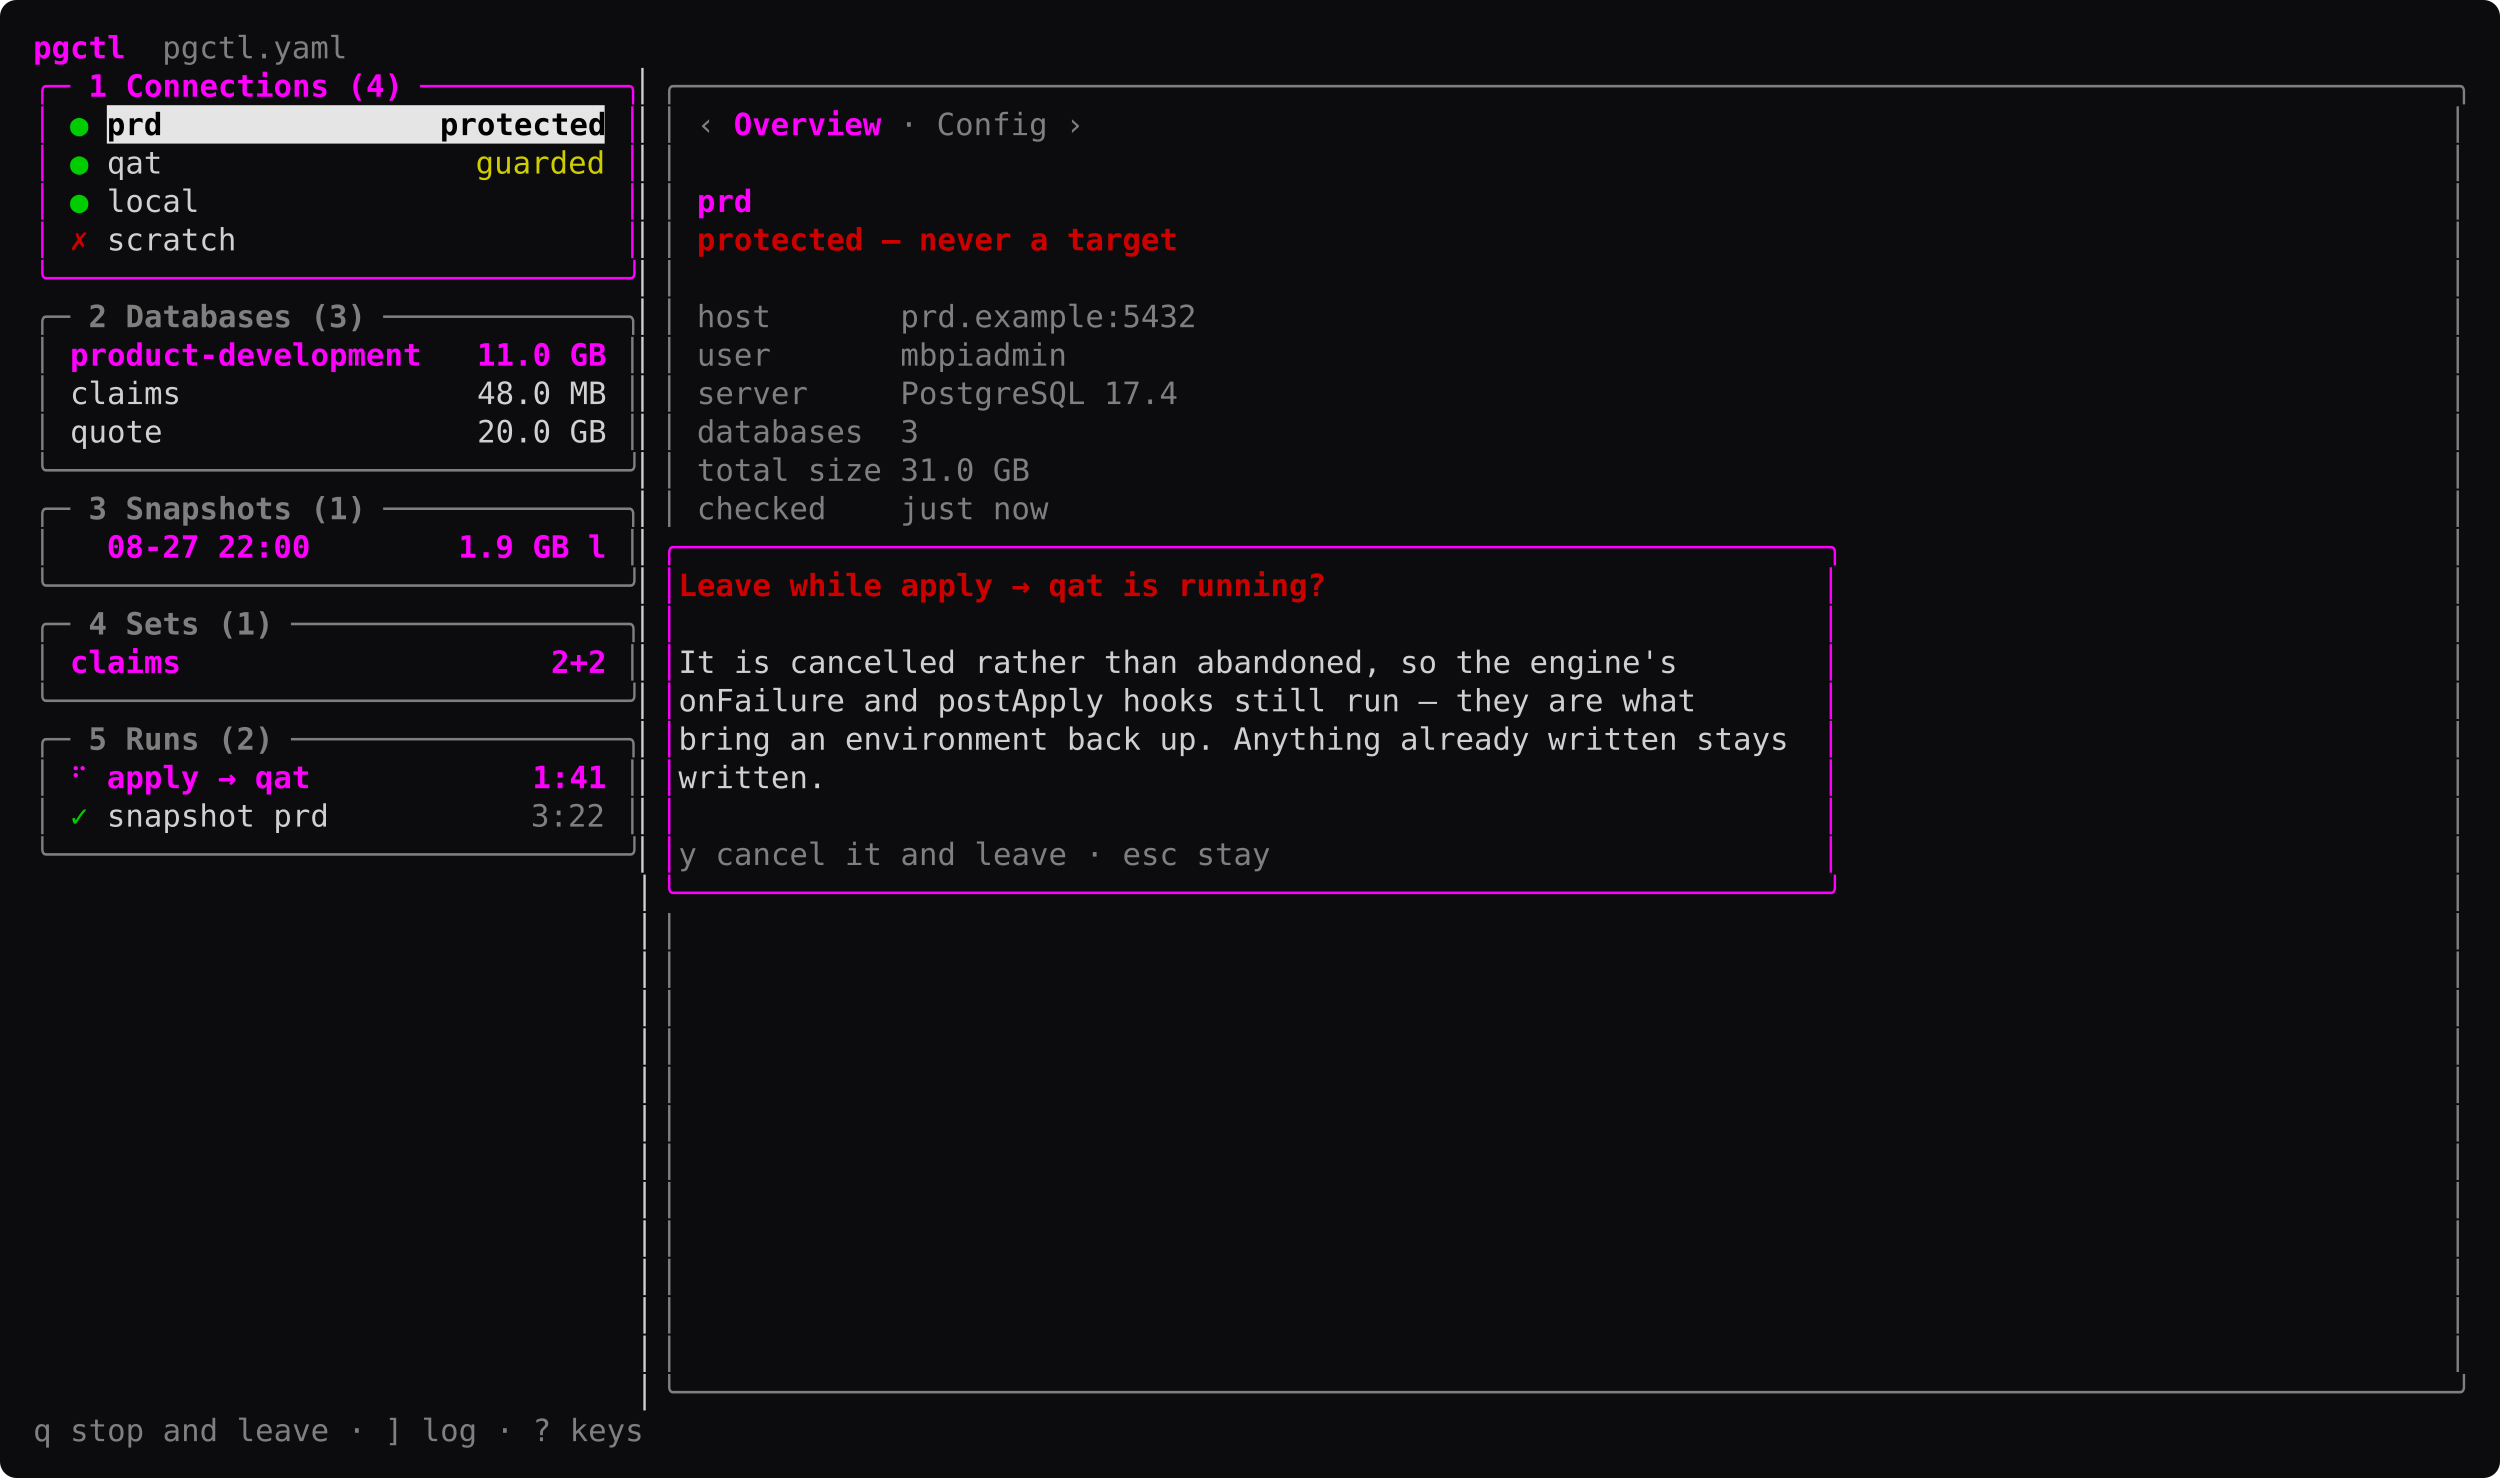
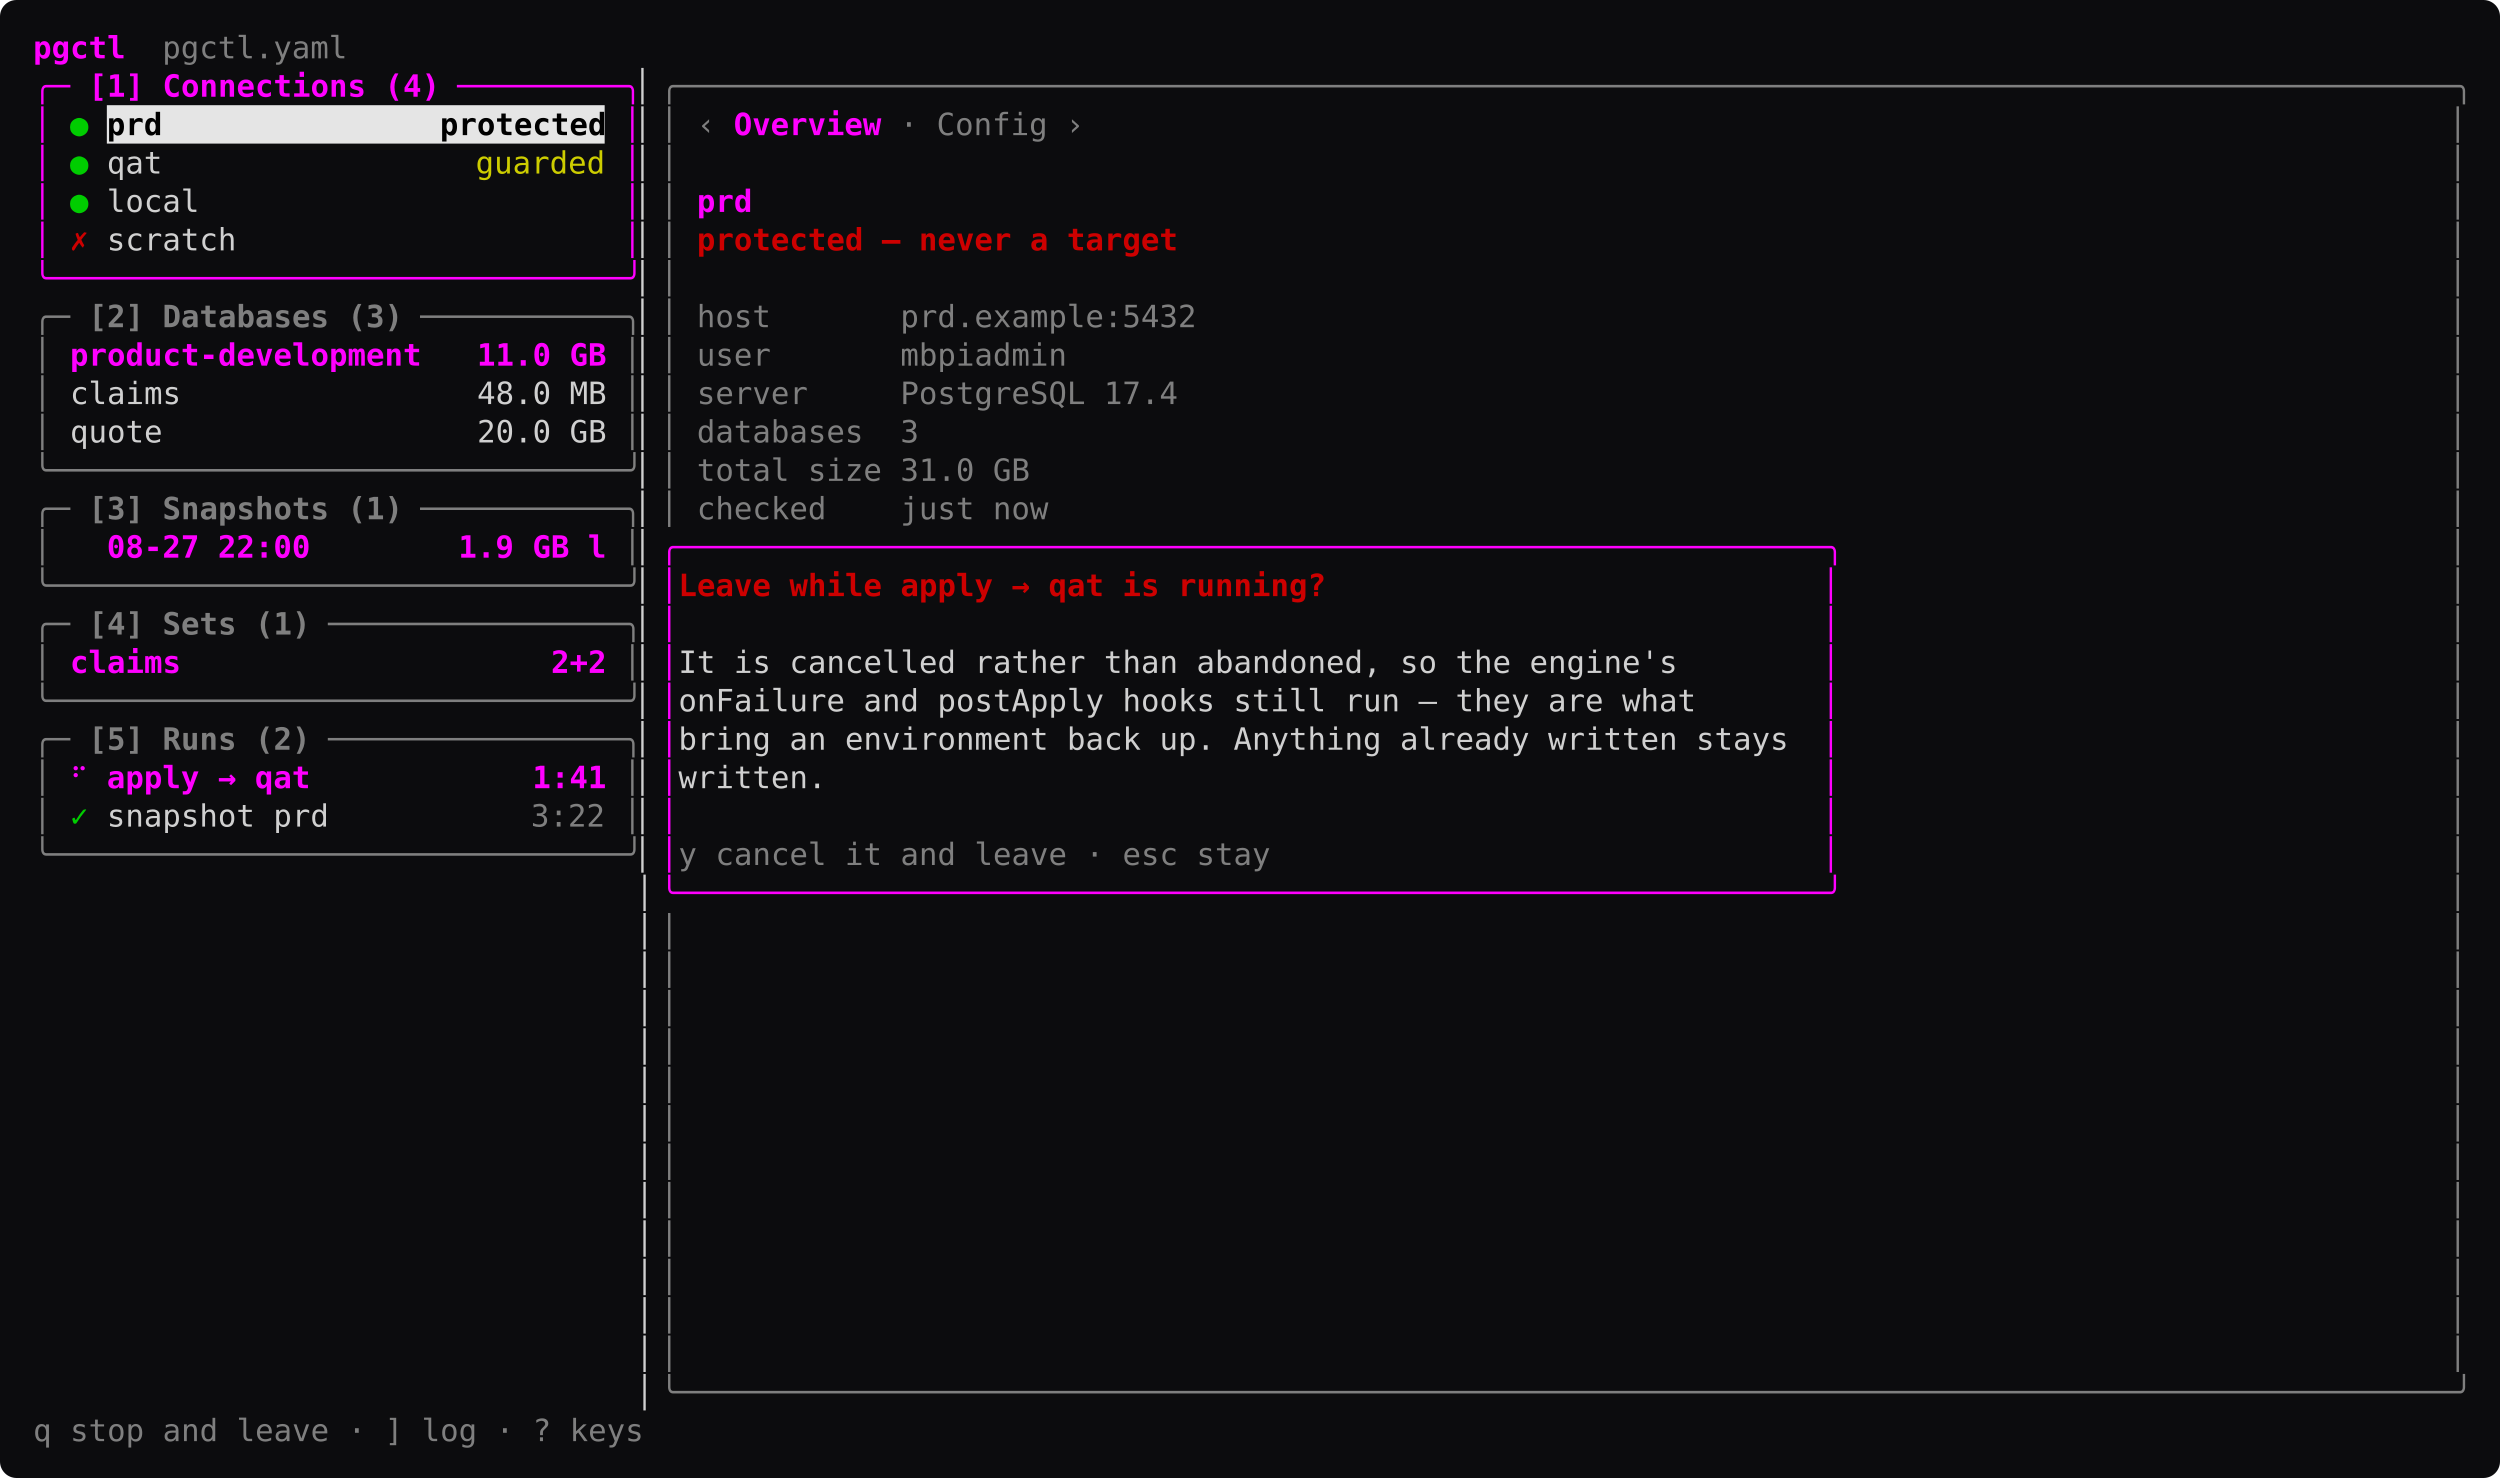
<svg xmlns="http://www.w3.org/2000/svg" width="1057.6" height="625.25" viewBox="0 0 1057.6 625.25" font-family="ui-monospace, 'SF Mono', SFMono-Regular, Menlo, Consolas, 'DejaVu Sans Mono', monospace" font-size="13" role="img">
  <rect width="1057.6" height="625.25" rx="7" fill="#0c0c0e" />
  <rect x="45.2" y="44.5" width="210.6" height="16.25" fill="#e5e5e5" />
  <text x="14" y="24.68" textLength="39" lengthAdjust="spacing" fill="#ff00ff" font-weight="600" xml:space="preserve">pgctl</text>
  <text x="53" y="24.68" textLength="93.6" lengthAdjust="spacing" fill="#7f7f7f" xml:space="preserve">  pgctl.yaml</text>
  <text x="14" y="40.92" textLength="15.6" lengthAdjust="spacing" fill="#ff00ff" xml:space="preserve">╭─</text>
-   <text x="29.6" y="40.92" textLength="140.4" lengthAdjust="spacing" fill="#ff00ff" font-weight="600" xml:space="preserve"> 1 Connections (4)</text>
-   <text x="177.8" y="40.92" textLength="93.6" lengthAdjust="spacing" fill="#ff00ff" xml:space="preserve">───────────╮</text>
+   <text x="29.6" y="40.92" textLength="156" lengthAdjust="spacing" fill="#ff00ff" font-weight="600" xml:space="preserve"> [1] Connections (4)</text>
+   <text x="193.4" y="40.92" textLength="78" lengthAdjust="spacing" fill="#ff00ff" xml:space="preserve">─────────╮</text>
  <text x="271.4" y="40.92" textLength="7.8" lengthAdjust="spacing" fill="#d0d0d0" xml:space="preserve">▏</text>
  <text x="279.2" y="40.92" textLength="764.4" lengthAdjust="spacing" fill="#7f7f7f" xml:space="preserve">╭────────────────────────────────────────────────────────────────────────────────────────────────╮</text>
  <text x="14" y="57.17" textLength="7.8" lengthAdjust="spacing" fill="#ff00ff" xml:space="preserve">│</text>
  <text x="29.6" y="57.17" textLength="7.8" lengthAdjust="spacing" fill="#00cd00" xml:space="preserve">●</text>
  <text x="45.2" y="57.17" textLength="210.6" lengthAdjust="spacing" fill="#000000" font-weight="600" xml:space="preserve">prd               protected</text>
  <text x="263.6" y="57.17" textLength="7.8" lengthAdjust="spacing" fill="#ff00ff" xml:space="preserve">│</text>
  <text x="271.4" y="57.17" textLength="7.8" lengthAdjust="spacing" fill="#d0d0d0" xml:space="preserve">▏</text>
  <text x="279.2" y="57.17" textLength="7.8" lengthAdjust="spacing" fill="#7f7f7f" xml:space="preserve">│</text>
  <text x="294.8" y="57.17" textLength="7.8" lengthAdjust="spacing" fill="#7f7f7f" xml:space="preserve">‹</text>
  <text x="310.4" y="57.17" textLength="7.8" lengthAdjust="spacing" fill="#ff00ff" font-weight="600" xml:space="preserve">O</text>
  <text x="318.2" y="57.17" textLength="7.8" lengthAdjust="spacing" fill="#ff00ff" font-weight="600" xml:space="preserve">v</text>
  <text x="326" y="57.17" textLength="7.8" lengthAdjust="spacing" fill="#ff00ff" font-weight="600" xml:space="preserve">e</text>
  <text x="333.8" y="57.17" textLength="7.8" lengthAdjust="spacing" fill="#ff00ff" font-weight="600" xml:space="preserve">r</text>
  <text x="341.6" y="57.17" textLength="7.8" lengthAdjust="spacing" fill="#ff00ff" font-weight="600" xml:space="preserve">v</text>
  <text x="349.4" y="57.17" textLength="7.8" lengthAdjust="spacing" fill="#ff00ff" font-weight="600" xml:space="preserve">i</text>
  <text x="357.2" y="57.17" textLength="7.8" lengthAdjust="spacing" fill="#ff00ff" font-weight="600" xml:space="preserve">e</text>
  <text x="365" y="57.17" textLength="7.8" lengthAdjust="spacing" fill="#ff00ff" font-weight="600" xml:space="preserve">w</text>
  <text x="380.6" y="57.17" textLength="7.8" lengthAdjust="spacing" fill="#7f7f7f" xml:space="preserve">·</text>
  <text x="388.4" y="57.17" textLength="54.6" lengthAdjust="spacing" fill="#7f7f7f" xml:space="preserve"> Config</text>
  <text x="450.8" y="57.17" textLength="7.8" lengthAdjust="spacing" fill="#7f7f7f" xml:space="preserve">›</text>
  <text x="1035.8" y="57.17" textLength="7.8" lengthAdjust="spacing" fill="#7f7f7f" xml:space="preserve">│</text>
  <text x="14" y="73.42" textLength="7.8" lengthAdjust="spacing" fill="#ff00ff" xml:space="preserve">│</text>
  <text x="29.6" y="73.42" textLength="7.8" lengthAdjust="spacing" fill="#00cd00" xml:space="preserve">●</text>
  <text x="45.2" y="73.42" textLength="23.4" lengthAdjust="spacing" fill="#d0d0d0" xml:space="preserve">qat</text>
  <text x="201.2" y="73.42" textLength="54.6" lengthAdjust="spacing" fill="#cdcd00" xml:space="preserve">guarded</text>
  <text x="263.6" y="73.42" textLength="7.8" lengthAdjust="spacing" fill="#ff00ff" xml:space="preserve">│</text>
  <text x="271.4" y="73.42" textLength="7.8" lengthAdjust="spacing" fill="#d0d0d0" xml:space="preserve">▏</text>
  <text x="279.2" y="73.42" textLength="7.8" lengthAdjust="spacing" fill="#7f7f7f" xml:space="preserve">│</text>
  <text x="1035.8" y="73.42" textLength="7.8" lengthAdjust="spacing" fill="#7f7f7f" xml:space="preserve">│</text>
  <text x="14" y="89.67" textLength="7.8" lengthAdjust="spacing" fill="#ff00ff" xml:space="preserve">│</text>
  <text x="29.6" y="89.67" textLength="7.8" lengthAdjust="spacing" fill="#00cd00" xml:space="preserve">●</text>
  <text x="45.2" y="89.67" textLength="39" lengthAdjust="spacing" fill="#d0d0d0" xml:space="preserve">local</text>
  <text x="263.6" y="89.67" textLength="7.8" lengthAdjust="spacing" fill="#ff00ff" xml:space="preserve">│</text>
  <text x="271.4" y="89.67" textLength="7.8" lengthAdjust="spacing" fill="#d0d0d0" xml:space="preserve">▏</text>
  <text x="279.2" y="89.67" textLength="7.8" lengthAdjust="spacing" fill="#7f7f7f" xml:space="preserve">│</text>
  <text x="294.8" y="89.67" textLength="23.4" lengthAdjust="spacing" fill="#ff00ff" font-weight="600" xml:space="preserve">prd</text>
  <text x="1035.8" y="89.67" textLength="7.8" lengthAdjust="spacing" fill="#7f7f7f" xml:space="preserve">│</text>
  <text x="14" y="105.92" textLength="7.8" lengthAdjust="spacing" fill="#ff00ff" xml:space="preserve">│</text>
  <text x="29.6" y="105.92" textLength="7.8" lengthAdjust="spacing" fill="#cd0000" font-weight="600" xml:space="preserve">✗</text>
  <text x="45.2" y="105.92" textLength="54.6" lengthAdjust="spacing" fill="#d0d0d0" xml:space="preserve">scratch</text>
  <text x="263.6" y="105.92" textLength="7.8" lengthAdjust="spacing" fill="#ff00ff" xml:space="preserve">│</text>
  <text x="271.4" y="105.92" textLength="7.8" lengthAdjust="spacing" fill="#d0d0d0" xml:space="preserve">▏</text>
  <text x="279.2" y="105.92" textLength="7.8" lengthAdjust="spacing" fill="#7f7f7f" xml:space="preserve">│</text>
  <text x="294.8" y="105.92" textLength="202.8" lengthAdjust="spacing" fill="#cd0000" font-weight="600" xml:space="preserve">protected — never a target</text>
  <text x="1035.8" y="105.92" textLength="7.8" lengthAdjust="spacing" fill="#7f7f7f" xml:space="preserve">│</text>
  <text x="14" y="122.17" textLength="257.4" lengthAdjust="spacing" fill="#ff00ff" xml:space="preserve">╰───────────────────────────────╯</text>
  <text x="271.4" y="122.17" textLength="7.8" lengthAdjust="spacing" fill="#d0d0d0" xml:space="preserve">▏</text>
  <text x="279.2" y="122.17" textLength="7.8" lengthAdjust="spacing" fill="#7f7f7f" xml:space="preserve">│</text>
  <text x="1035.8" y="122.17" textLength="7.8" lengthAdjust="spacing" fill="#7f7f7f" xml:space="preserve">│</text>
  <text x="14" y="138.43" textLength="15.6" lengthAdjust="spacing" fill="#7f7f7f" xml:space="preserve">╭─</text>
-   <text x="29.6" y="138.43" textLength="124.8" lengthAdjust="spacing" fill="#7f7f7f" font-weight="600" xml:space="preserve"> 2 Databases (3)</text>
-   <text x="162.2" y="138.43" textLength="109.2" lengthAdjust="spacing" fill="#7f7f7f" xml:space="preserve">─────────────╮</text>
+   <text x="29.6" y="138.43" textLength="140.4" lengthAdjust="spacing" fill="#7f7f7f" font-weight="600" xml:space="preserve"> [2] Databases (3)</text>
+   <text x="177.8" y="138.43" textLength="93.6" lengthAdjust="spacing" fill="#7f7f7f" xml:space="preserve">───────────╮</text>
  <text x="271.4" y="138.43" textLength="7.8" lengthAdjust="spacing" fill="#d0d0d0" xml:space="preserve">▏</text>
  <text x="279.2" y="138.43" textLength="7.8" lengthAdjust="spacing" fill="#7f7f7f" xml:space="preserve">│</text>
  <text x="294.8" y="138.43" textLength="210.6" lengthAdjust="spacing" fill="#7f7f7f" xml:space="preserve">host       prd.example:5432</text>
  <text x="1035.8" y="138.43" textLength="7.8" lengthAdjust="spacing" fill="#7f7f7f" xml:space="preserve">│</text>
  <text x="14" y="154.68" textLength="7.8" lengthAdjust="spacing" fill="#7f7f7f" xml:space="preserve">│</text>
  <text x="29.6" y="154.68" textLength="226.2" lengthAdjust="spacing" fill="#ff00ff" font-weight="600" xml:space="preserve">product-development   11.0 GB</text>
  <text x="263.6" y="154.68" textLength="7.8" lengthAdjust="spacing" fill="#7f7f7f" xml:space="preserve">│</text>
  <text x="271.4" y="154.68" textLength="7.8" lengthAdjust="spacing" fill="#d0d0d0" xml:space="preserve">▏</text>
  <text x="279.2" y="154.68" textLength="7.8" lengthAdjust="spacing" fill="#7f7f7f" xml:space="preserve">│</text>
  <text x="294.8" y="154.68" textLength="156" lengthAdjust="spacing" fill="#7f7f7f" xml:space="preserve">user       mbpiadmin</text>
  <text x="1035.8" y="154.68" textLength="7.8" lengthAdjust="spacing" fill="#7f7f7f" xml:space="preserve">│</text>
  <text x="14" y="170.93" textLength="7.8" lengthAdjust="spacing" fill="#7f7f7f" xml:space="preserve">│</text>
  <text x="21.8" y="170.93" textLength="234" lengthAdjust="spacing" fill="#d0d0d0" xml:space="preserve"> claims                48.0 MB</text>
  <text x="263.6" y="170.93" textLength="7.8" lengthAdjust="spacing" fill="#7f7f7f" xml:space="preserve">│</text>
  <text x="271.4" y="170.93" textLength="7.8" lengthAdjust="spacing" fill="#d0d0d0" xml:space="preserve">▏</text>
  <text x="279.2" y="170.93" textLength="7.8" lengthAdjust="spacing" fill="#7f7f7f" xml:space="preserve">│</text>
  <text x="294.8" y="170.93" textLength="202.8" lengthAdjust="spacing" fill="#7f7f7f" xml:space="preserve">server     PostgreSQL 17.4</text>
  <text x="1035.8" y="170.93" textLength="7.8" lengthAdjust="spacing" fill="#7f7f7f" xml:space="preserve">│</text>
  <text x="14" y="187.18" textLength="7.8" lengthAdjust="spacing" fill="#7f7f7f" xml:space="preserve">│</text>
  <text x="21.8" y="187.18" textLength="234" lengthAdjust="spacing" fill="#d0d0d0" xml:space="preserve"> quote                 20.0 GB</text>
  <text x="263.6" y="187.18" textLength="7.8" lengthAdjust="spacing" fill="#7f7f7f" xml:space="preserve">│</text>
  <text x="271.4" y="187.18" textLength="7.8" lengthAdjust="spacing" fill="#d0d0d0" xml:space="preserve">▏</text>
  <text x="279.2" y="187.18" textLength="7.8" lengthAdjust="spacing" fill="#7f7f7f" xml:space="preserve">│</text>
  <text x="294.8" y="187.18" textLength="93.6" lengthAdjust="spacing" fill="#7f7f7f" xml:space="preserve">databases  3</text>
  <text x="1035.8" y="187.18" textLength="7.8" lengthAdjust="spacing" fill="#7f7f7f" xml:space="preserve">│</text>
  <text x="14" y="203.43" textLength="257.4" lengthAdjust="spacing" fill="#7f7f7f" xml:space="preserve">╰───────────────────────────────╯</text>
  <text x="271.4" y="203.43" textLength="7.8" lengthAdjust="spacing" fill="#d0d0d0" xml:space="preserve">▏</text>
  <text x="279.2" y="203.43" textLength="7.8" lengthAdjust="spacing" fill="#7f7f7f" xml:space="preserve">│</text>
  <text x="294.8" y="203.43" textLength="140.4" lengthAdjust="spacing" fill="#7f7f7f" xml:space="preserve">total size 31.0 GB</text>
  <text x="1035.8" y="203.43" textLength="7.8" lengthAdjust="spacing" fill="#7f7f7f" xml:space="preserve">│</text>
  <text x="14" y="219.68" textLength="15.6" lengthAdjust="spacing" fill="#7f7f7f" xml:space="preserve">╭─</text>
-   <text x="29.6" y="219.68" textLength="124.8" lengthAdjust="spacing" fill="#7f7f7f" font-weight="600" xml:space="preserve"> 3 Snapshots (1)</text>
-   <text x="162.2" y="219.68" textLength="109.2" lengthAdjust="spacing" fill="#7f7f7f" xml:space="preserve">─────────────╮</text>
+   <text x="29.6" y="219.68" textLength="140.4" lengthAdjust="spacing" fill="#7f7f7f" font-weight="600" xml:space="preserve"> [3] Snapshots (1)</text>
+   <text x="177.8" y="219.68" textLength="93.6" lengthAdjust="spacing" fill="#7f7f7f" xml:space="preserve">───────────╮</text>
  <text x="271.4" y="219.68" textLength="7.8" lengthAdjust="spacing" fill="#d0d0d0" xml:space="preserve">▏</text>
  <text x="279.2" y="219.68" textLength="7.8" lengthAdjust="spacing" fill="#7f7f7f" xml:space="preserve">│</text>
  <text x="294.8" y="219.68" textLength="148.2" lengthAdjust="spacing" fill="#7f7f7f" xml:space="preserve">checked    just now</text>
  <text x="1035.8" y="219.68" textLength="7.8" lengthAdjust="spacing" fill="#7f7f7f" xml:space="preserve">│</text>
  <text x="14" y="235.93" textLength="7.8" lengthAdjust="spacing" fill="#7f7f7f" xml:space="preserve">│</text>
  <text x="45.2" y="235.93" textLength="210.6" lengthAdjust="spacing" fill="#ff00ff" font-weight="600" xml:space="preserve">08-27 22:00        1.9 GB l</text>
  <text x="263.6" y="235.93" textLength="7.8" lengthAdjust="spacing" fill="#7f7f7f" xml:space="preserve">│</text>
  <text x="271.4" y="235.93" textLength="7.8" lengthAdjust="spacing" fill="#d0d0d0" xml:space="preserve">▏</text>
  <text x="279.2" y="235.93" textLength="499.2" lengthAdjust="spacing" fill="#ff00ff" xml:space="preserve">╭──────────────────────────────────────────────────────────────╮</text>
  <text x="1035.8" y="235.93" textLength="7.8" lengthAdjust="spacing" fill="#7f7f7f" xml:space="preserve">│</text>
  <text x="14" y="252.18" textLength="257.4" lengthAdjust="spacing" fill="#7f7f7f" xml:space="preserve">╰───────────────────────────────╯</text>
  <text x="271.4" y="252.18" textLength="7.8" lengthAdjust="spacing" fill="#d0d0d0" xml:space="preserve">▏</text>
  <text x="279.2" y="252.18" textLength="7.8" lengthAdjust="spacing" fill="#ff00ff" xml:space="preserve">│</text>
  <text x="287" y="252.18" textLength="273" lengthAdjust="spacing" fill="#cd0000" font-weight="600" xml:space="preserve">Leave while apply → qat is running?</text>
  <text x="770.6" y="252.18" textLength="7.8" lengthAdjust="spacing" fill="#ff00ff" xml:space="preserve">│</text>
  <text x="1035.8" y="252.18" textLength="7.8" lengthAdjust="spacing" fill="#7f7f7f" xml:space="preserve">│</text>
  <text x="14" y="268.43" textLength="15.6" lengthAdjust="spacing" fill="#7f7f7f" xml:space="preserve">╭─</text>
-   <text x="29.6" y="268.43" textLength="85.8" lengthAdjust="spacing" fill="#7f7f7f" font-weight="600" xml:space="preserve"> 4 Sets (1)</text>
-   <text x="123.2" y="268.43" textLength="148.2" lengthAdjust="spacing" fill="#7f7f7f" xml:space="preserve">──────────────────╮</text>
+   <text x="29.6" y="268.43" textLength="101.4" lengthAdjust="spacing" fill="#7f7f7f" font-weight="600" xml:space="preserve"> [4] Sets (1)</text>
+   <text x="138.8" y="268.43" textLength="132.6" lengthAdjust="spacing" fill="#7f7f7f" xml:space="preserve">────────────────╮</text>
  <text x="271.4" y="268.43" textLength="7.8" lengthAdjust="spacing" fill="#d0d0d0" xml:space="preserve">▏</text>
  <text x="279.2" y="268.43" textLength="7.8" lengthAdjust="spacing" fill="#ff00ff" xml:space="preserve">│</text>
  <text x="770.6" y="268.43" textLength="7.8" lengthAdjust="spacing" fill="#ff00ff" xml:space="preserve">│</text>
  <text x="1035.8" y="268.43" textLength="7.8" lengthAdjust="spacing" fill="#7f7f7f" xml:space="preserve">│</text>
  <text x="14" y="284.68" textLength="7.8" lengthAdjust="spacing" fill="#7f7f7f" xml:space="preserve">│</text>
  <text x="29.6" y="284.68" textLength="226.2" lengthAdjust="spacing" fill="#ff00ff" font-weight="600" xml:space="preserve">claims                    2+2</text>
  <text x="263.6" y="284.68" textLength="7.8" lengthAdjust="spacing" fill="#7f7f7f" xml:space="preserve">│</text>
  <text x="271.4" y="284.68" textLength="7.8" lengthAdjust="spacing" fill="#d0d0d0" xml:space="preserve">▏</text>
  <text x="279.2" y="284.68" textLength="7.8" lengthAdjust="spacing" fill="#ff00ff" xml:space="preserve">│</text>
  <text x="287" y="284.68" textLength="421.2" lengthAdjust="spacing" fill="#d0d0d0" xml:space="preserve">It is cancelled rather than abandoned, so the engine's</text>
  <text x="770.6" y="284.68" textLength="7.8" lengthAdjust="spacing" fill="#ff00ff" xml:space="preserve">│</text>
  <text x="1035.8" y="284.68" textLength="7.8" lengthAdjust="spacing" fill="#7f7f7f" xml:space="preserve">│</text>
  <text x="14" y="300.93" textLength="257.4" lengthAdjust="spacing" fill="#7f7f7f" xml:space="preserve">╰───────────────────────────────╯</text>
  <text x="271.4" y="300.93" textLength="7.8" lengthAdjust="spacing" fill="#d0d0d0" xml:space="preserve">▏</text>
  <text x="279.2" y="300.93" textLength="7.8" lengthAdjust="spacing" fill="#ff00ff" xml:space="preserve">│</text>
  <text x="287" y="300.93" textLength="429" lengthAdjust="spacing" fill="#d0d0d0" xml:space="preserve">onFailure and postApply hooks still run — they are what</text>
  <text x="770.6" y="300.93" textLength="7.8" lengthAdjust="spacing" fill="#ff00ff" xml:space="preserve">│</text>
  <text x="1035.8" y="300.93" textLength="7.8" lengthAdjust="spacing" fill="#7f7f7f" xml:space="preserve">│</text>
  <text x="14" y="317.18" textLength="15.6" lengthAdjust="spacing" fill="#7f7f7f" xml:space="preserve">╭─</text>
-   <text x="29.6" y="317.18" textLength="85.8" lengthAdjust="spacing" fill="#7f7f7f" font-weight="600" xml:space="preserve"> 5 Runs (2)</text>
-   <text x="123.2" y="317.18" textLength="148.2" lengthAdjust="spacing" fill="#7f7f7f" xml:space="preserve">──────────────────╮</text>
+   <text x="29.6" y="317.18" textLength="101.4" lengthAdjust="spacing" fill="#7f7f7f" font-weight="600" xml:space="preserve"> [5] Runs (2)</text>
+   <text x="138.8" y="317.18" textLength="132.6" lengthAdjust="spacing" fill="#7f7f7f" xml:space="preserve">────────────────╮</text>
  <text x="271.4" y="317.18" textLength="7.8" lengthAdjust="spacing" fill="#d0d0d0" xml:space="preserve">▏</text>
  <text x="279.2" y="317.18" textLength="7.8" lengthAdjust="spacing" fill="#ff00ff" xml:space="preserve">│</text>
  <text x="287" y="317.18" textLength="468" lengthAdjust="spacing" fill="#d0d0d0" xml:space="preserve">bring an environment back up. Anything already written stays</text>
  <text x="770.6" y="317.18" textLength="7.8" lengthAdjust="spacing" fill="#ff00ff" xml:space="preserve">│</text>
  <text x="1035.8" y="317.18" textLength="7.8" lengthAdjust="spacing" fill="#7f7f7f" xml:space="preserve">│</text>
  <text x="14" y="333.43" textLength="7.8" lengthAdjust="spacing" fill="#7f7f7f" xml:space="preserve">│</text>
  <text x="29.6" y="333.43" textLength="7.8" lengthAdjust="spacing" fill="#ff00ff" xml:space="preserve">⠋</text>
  <text x="45.2" y="333.43" textLength="210.6" lengthAdjust="spacing" fill="#ff00ff" font-weight="600" xml:space="preserve">apply → qat            1:41</text>
  <text x="263.6" y="333.43" textLength="7.8" lengthAdjust="spacing" fill="#7f7f7f" xml:space="preserve">│</text>
  <text x="271.4" y="333.43" textLength="7.8" lengthAdjust="spacing" fill="#d0d0d0" xml:space="preserve">▏</text>
  <text x="279.2" y="333.43" textLength="7.8" lengthAdjust="spacing" fill="#ff00ff" xml:space="preserve">│</text>
  <text x="287" y="333.43" textLength="62.4" lengthAdjust="spacing" fill="#d0d0d0" xml:space="preserve">written.</text>
  <text x="770.6" y="333.43" textLength="7.8" lengthAdjust="spacing" fill="#ff00ff" xml:space="preserve">│</text>
  <text x="1035.8" y="333.43" textLength="7.8" lengthAdjust="spacing" fill="#7f7f7f" xml:space="preserve">│</text>
  <text x="14" y="349.68" textLength="7.8" lengthAdjust="spacing" fill="#7f7f7f" xml:space="preserve">│</text>
  <text x="29.6" y="349.68" textLength="7.8" lengthAdjust="spacing" fill="#00cd00" xml:space="preserve">✓</text>
  <text x="45.2" y="349.68" textLength="93.6" lengthAdjust="spacing" fill="#d0d0d0" xml:space="preserve">snapshot prd</text>
  <text x="224.6" y="349.68" textLength="31.2" lengthAdjust="spacing" fill="#7f7f7f" xml:space="preserve">3:22</text>
  <text x="263.6" y="349.68" textLength="7.8" lengthAdjust="spacing" fill="#7f7f7f" xml:space="preserve">│</text>
  <text x="271.4" y="349.68" textLength="7.8" lengthAdjust="spacing" fill="#d0d0d0" xml:space="preserve">▏</text>
  <text x="279.2" y="349.68" textLength="7.8" lengthAdjust="spacing" fill="#ff00ff" xml:space="preserve">│</text>
  <text x="770.6" y="349.68" textLength="7.8" lengthAdjust="spacing" fill="#ff00ff" xml:space="preserve">│</text>
  <text x="1035.8" y="349.68" textLength="7.8" lengthAdjust="spacing" fill="#7f7f7f" xml:space="preserve">│</text>
  <text x="14" y="365.93" textLength="257.4" lengthAdjust="spacing" fill="#7f7f7f" xml:space="preserve">╰───────────────────────────────╯</text>
  <text x="271.4" y="365.93" textLength="7.8" lengthAdjust="spacing" fill="#d0d0d0" xml:space="preserve">▏</text>
  <text x="279.2" y="365.93" textLength="7.8" lengthAdjust="spacing" fill="#ff00ff" xml:space="preserve">│</text>
  <text x="287" y="365.93" textLength="249.6" lengthAdjust="spacing" fill="#7f7f7f" xml:space="preserve">y cancel it and leave · esc stay</text>
  <text x="770.6" y="365.93" textLength="7.8" lengthAdjust="spacing" fill="#ff00ff" xml:space="preserve">│</text>
  <text x="1035.8" y="365.93" textLength="7.8" lengthAdjust="spacing" fill="#7f7f7f" xml:space="preserve">│</text>
  <text x="14" y="382.18" textLength="265.2" lengthAdjust="spacing" fill="#d0d0d0" xml:space="preserve">                                 ▏</text>
  <text x="279.2" y="382.18" textLength="499.2" lengthAdjust="spacing" fill="#ff00ff" xml:space="preserve">╰──────────────────────────────────────────────────────────────╯</text>
  <text x="1035.8" y="382.18" textLength="7.8" lengthAdjust="spacing" fill="#7f7f7f" xml:space="preserve">│</text>
  <text x="14" y="398.43" textLength="265.2" lengthAdjust="spacing" fill="#d0d0d0" xml:space="preserve">                                 ▏</text>
  <text x="279.2" y="398.43" textLength="7.8" lengthAdjust="spacing" fill="#7f7f7f" xml:space="preserve">│</text>
  <text x="1035.8" y="398.43" textLength="7.8" lengthAdjust="spacing" fill="#7f7f7f" xml:space="preserve">│</text>
  <text x="14" y="414.68" textLength="265.2" lengthAdjust="spacing" fill="#d0d0d0" xml:space="preserve">                                 ▏</text>
  <text x="279.2" y="414.68" textLength="7.8" lengthAdjust="spacing" fill="#7f7f7f" xml:space="preserve">│</text>
  <text x="1035.8" y="414.68" textLength="7.8" lengthAdjust="spacing" fill="#7f7f7f" xml:space="preserve">│</text>
  <text x="14" y="430.93" textLength="265.2" lengthAdjust="spacing" fill="#d0d0d0" xml:space="preserve">                                 ▏</text>
  <text x="279.2" y="430.93" textLength="7.8" lengthAdjust="spacing" fill="#7f7f7f" xml:space="preserve">│</text>
  <text x="1035.8" y="430.93" textLength="7.8" lengthAdjust="spacing" fill="#7f7f7f" xml:space="preserve">│</text>
  <text x="14" y="447.18" textLength="265.2" lengthAdjust="spacing" fill="#d0d0d0" xml:space="preserve">                                 ▏</text>
  <text x="279.2" y="447.18" textLength="7.8" lengthAdjust="spacing" fill="#7f7f7f" xml:space="preserve">│</text>
  <text x="1035.8" y="447.18" textLength="7.8" lengthAdjust="spacing" fill="#7f7f7f" xml:space="preserve">│</text>
  <text x="14" y="463.43" textLength="265.2" lengthAdjust="spacing" fill="#d0d0d0" xml:space="preserve">                                 ▏</text>
  <text x="279.2" y="463.43" textLength="7.8" lengthAdjust="spacing" fill="#7f7f7f" xml:space="preserve">│</text>
  <text x="1035.8" y="463.43" textLength="7.8" lengthAdjust="spacing" fill="#7f7f7f" xml:space="preserve">│</text>
  <text x="14" y="479.68" textLength="265.2" lengthAdjust="spacing" fill="#d0d0d0" xml:space="preserve">                                 ▏</text>
  <text x="279.2" y="479.68" textLength="7.8" lengthAdjust="spacing" fill="#7f7f7f" xml:space="preserve">│</text>
  <text x="1035.8" y="479.68" textLength="7.8" lengthAdjust="spacing" fill="#7f7f7f" xml:space="preserve">│</text>
  <text x="14" y="495.93" textLength="265.2" lengthAdjust="spacing" fill="#d0d0d0" xml:space="preserve">                                 ▏</text>
  <text x="279.2" y="495.93" textLength="7.8" lengthAdjust="spacing" fill="#7f7f7f" xml:space="preserve">│</text>
  <text x="1035.8" y="495.93" textLength="7.8" lengthAdjust="spacing" fill="#7f7f7f" xml:space="preserve">│</text>
  <text x="14" y="512.17" textLength="265.2" lengthAdjust="spacing" fill="#d0d0d0" xml:space="preserve">                                 ▏</text>
  <text x="279.2" y="512.17" textLength="7.8" lengthAdjust="spacing" fill="#7f7f7f" xml:space="preserve">│</text>
  <text x="1035.8" y="512.17" textLength="7.8" lengthAdjust="spacing" fill="#7f7f7f" xml:space="preserve">│</text>
  <text x="14" y="528.42" textLength="265.2" lengthAdjust="spacing" fill="#d0d0d0" xml:space="preserve">                                 ▏</text>
  <text x="279.2" y="528.42" textLength="7.8" lengthAdjust="spacing" fill="#7f7f7f" xml:space="preserve">│</text>
  <text x="1035.8" y="528.42" textLength="7.8" lengthAdjust="spacing" fill="#7f7f7f" xml:space="preserve">│</text>
  <text x="14" y="544.67" textLength="265.2" lengthAdjust="spacing" fill="#d0d0d0" xml:space="preserve">                                 ▏</text>
  <text x="279.2" y="544.67" textLength="7.8" lengthAdjust="spacing" fill="#7f7f7f" xml:space="preserve">│</text>
  <text x="1035.8" y="544.67" textLength="7.8" lengthAdjust="spacing" fill="#7f7f7f" xml:space="preserve">│</text>
  <text x="14" y="560.92" textLength="265.2" lengthAdjust="spacing" fill="#d0d0d0" xml:space="preserve">                                 ▏</text>
  <text x="279.2" y="560.92" textLength="7.8" lengthAdjust="spacing" fill="#7f7f7f" xml:space="preserve">│</text>
  <text x="1035.8" y="560.92" textLength="7.8" lengthAdjust="spacing" fill="#7f7f7f" xml:space="preserve">│</text>
  <text x="14" y="577.17" textLength="265.2" lengthAdjust="spacing" fill="#d0d0d0" xml:space="preserve">                                 ▏</text>
  <text x="279.2" y="577.17" textLength="7.8" lengthAdjust="spacing" fill="#7f7f7f" xml:space="preserve">│</text>
  <text x="1035.8" y="577.17" textLength="7.8" lengthAdjust="spacing" fill="#7f7f7f" xml:space="preserve">│</text>
  <text x="14" y="593.42" textLength="265.2" lengthAdjust="spacing" fill="#d0d0d0" xml:space="preserve">                                 ▏</text>
  <text x="279.2" y="593.42" textLength="764.4" lengthAdjust="spacing" fill="#7f7f7f" xml:space="preserve">╰────────────────────────────────────────────────────────────────────────────────────────────────╯</text>
  <text x="14" y="609.67" textLength="257.4" lengthAdjust="spacing" fill="#7f7f7f" xml:space="preserve">q stop and leave · ] log · ? keys</text>
</svg>
